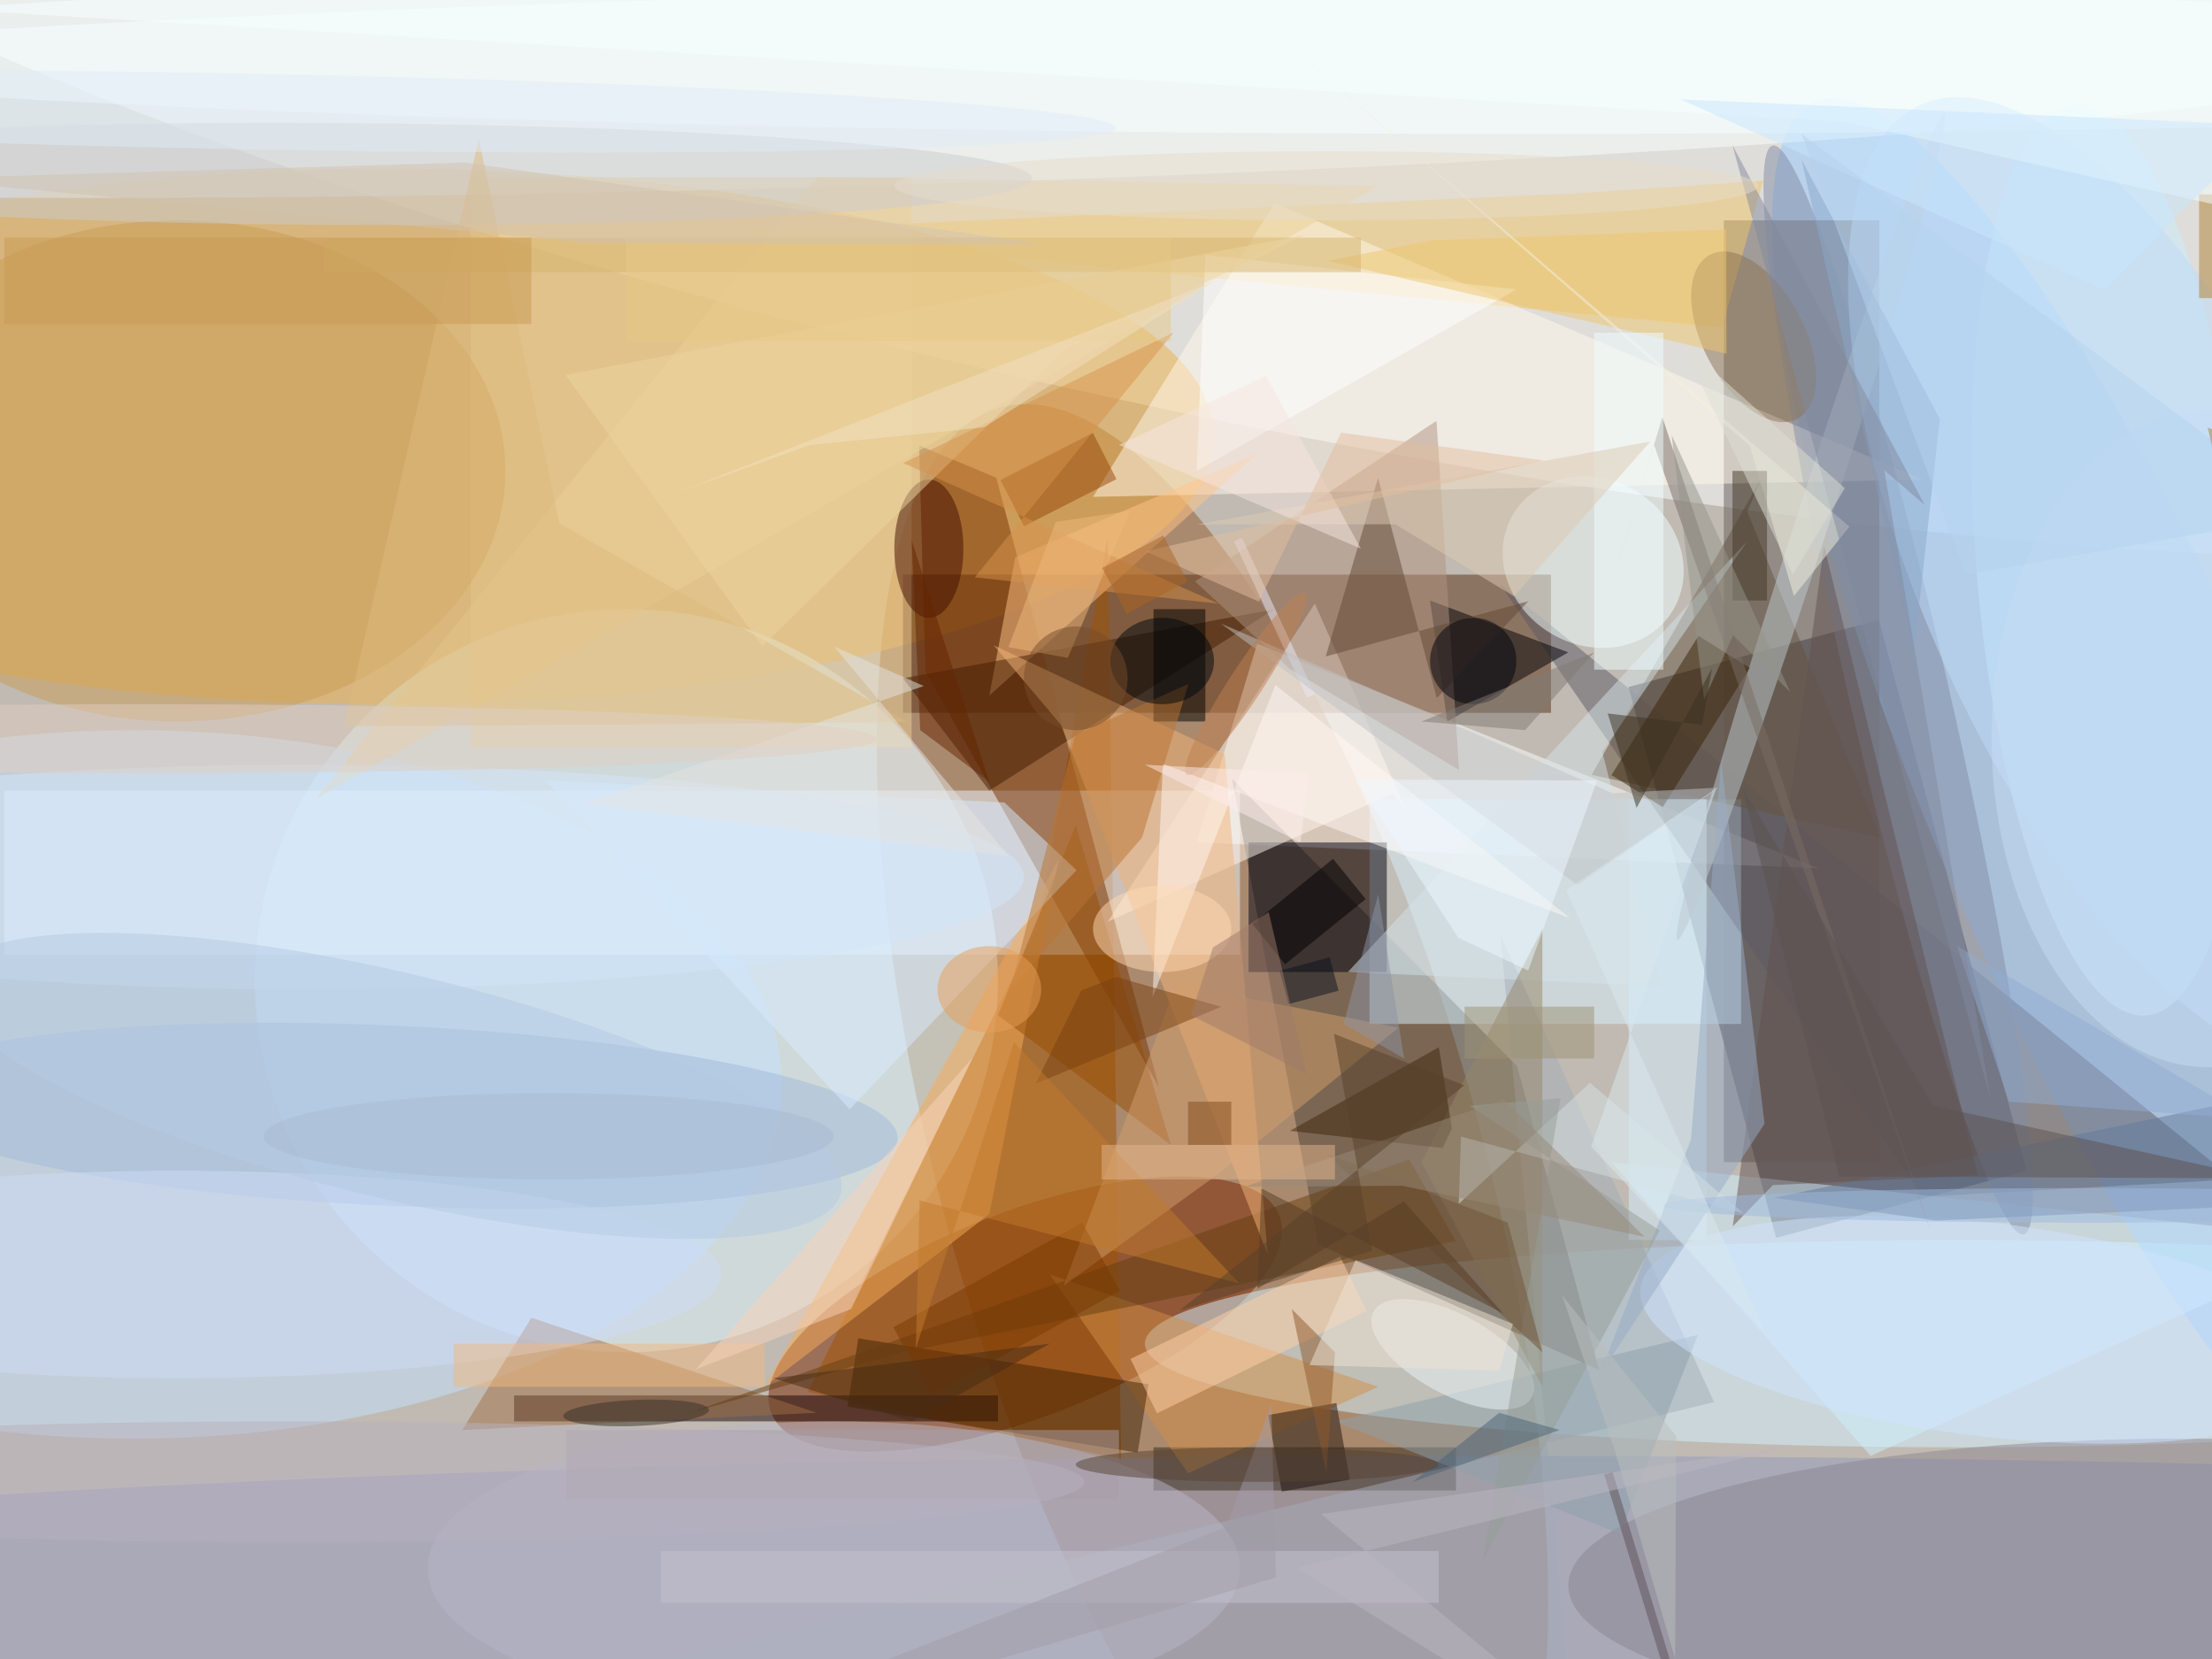
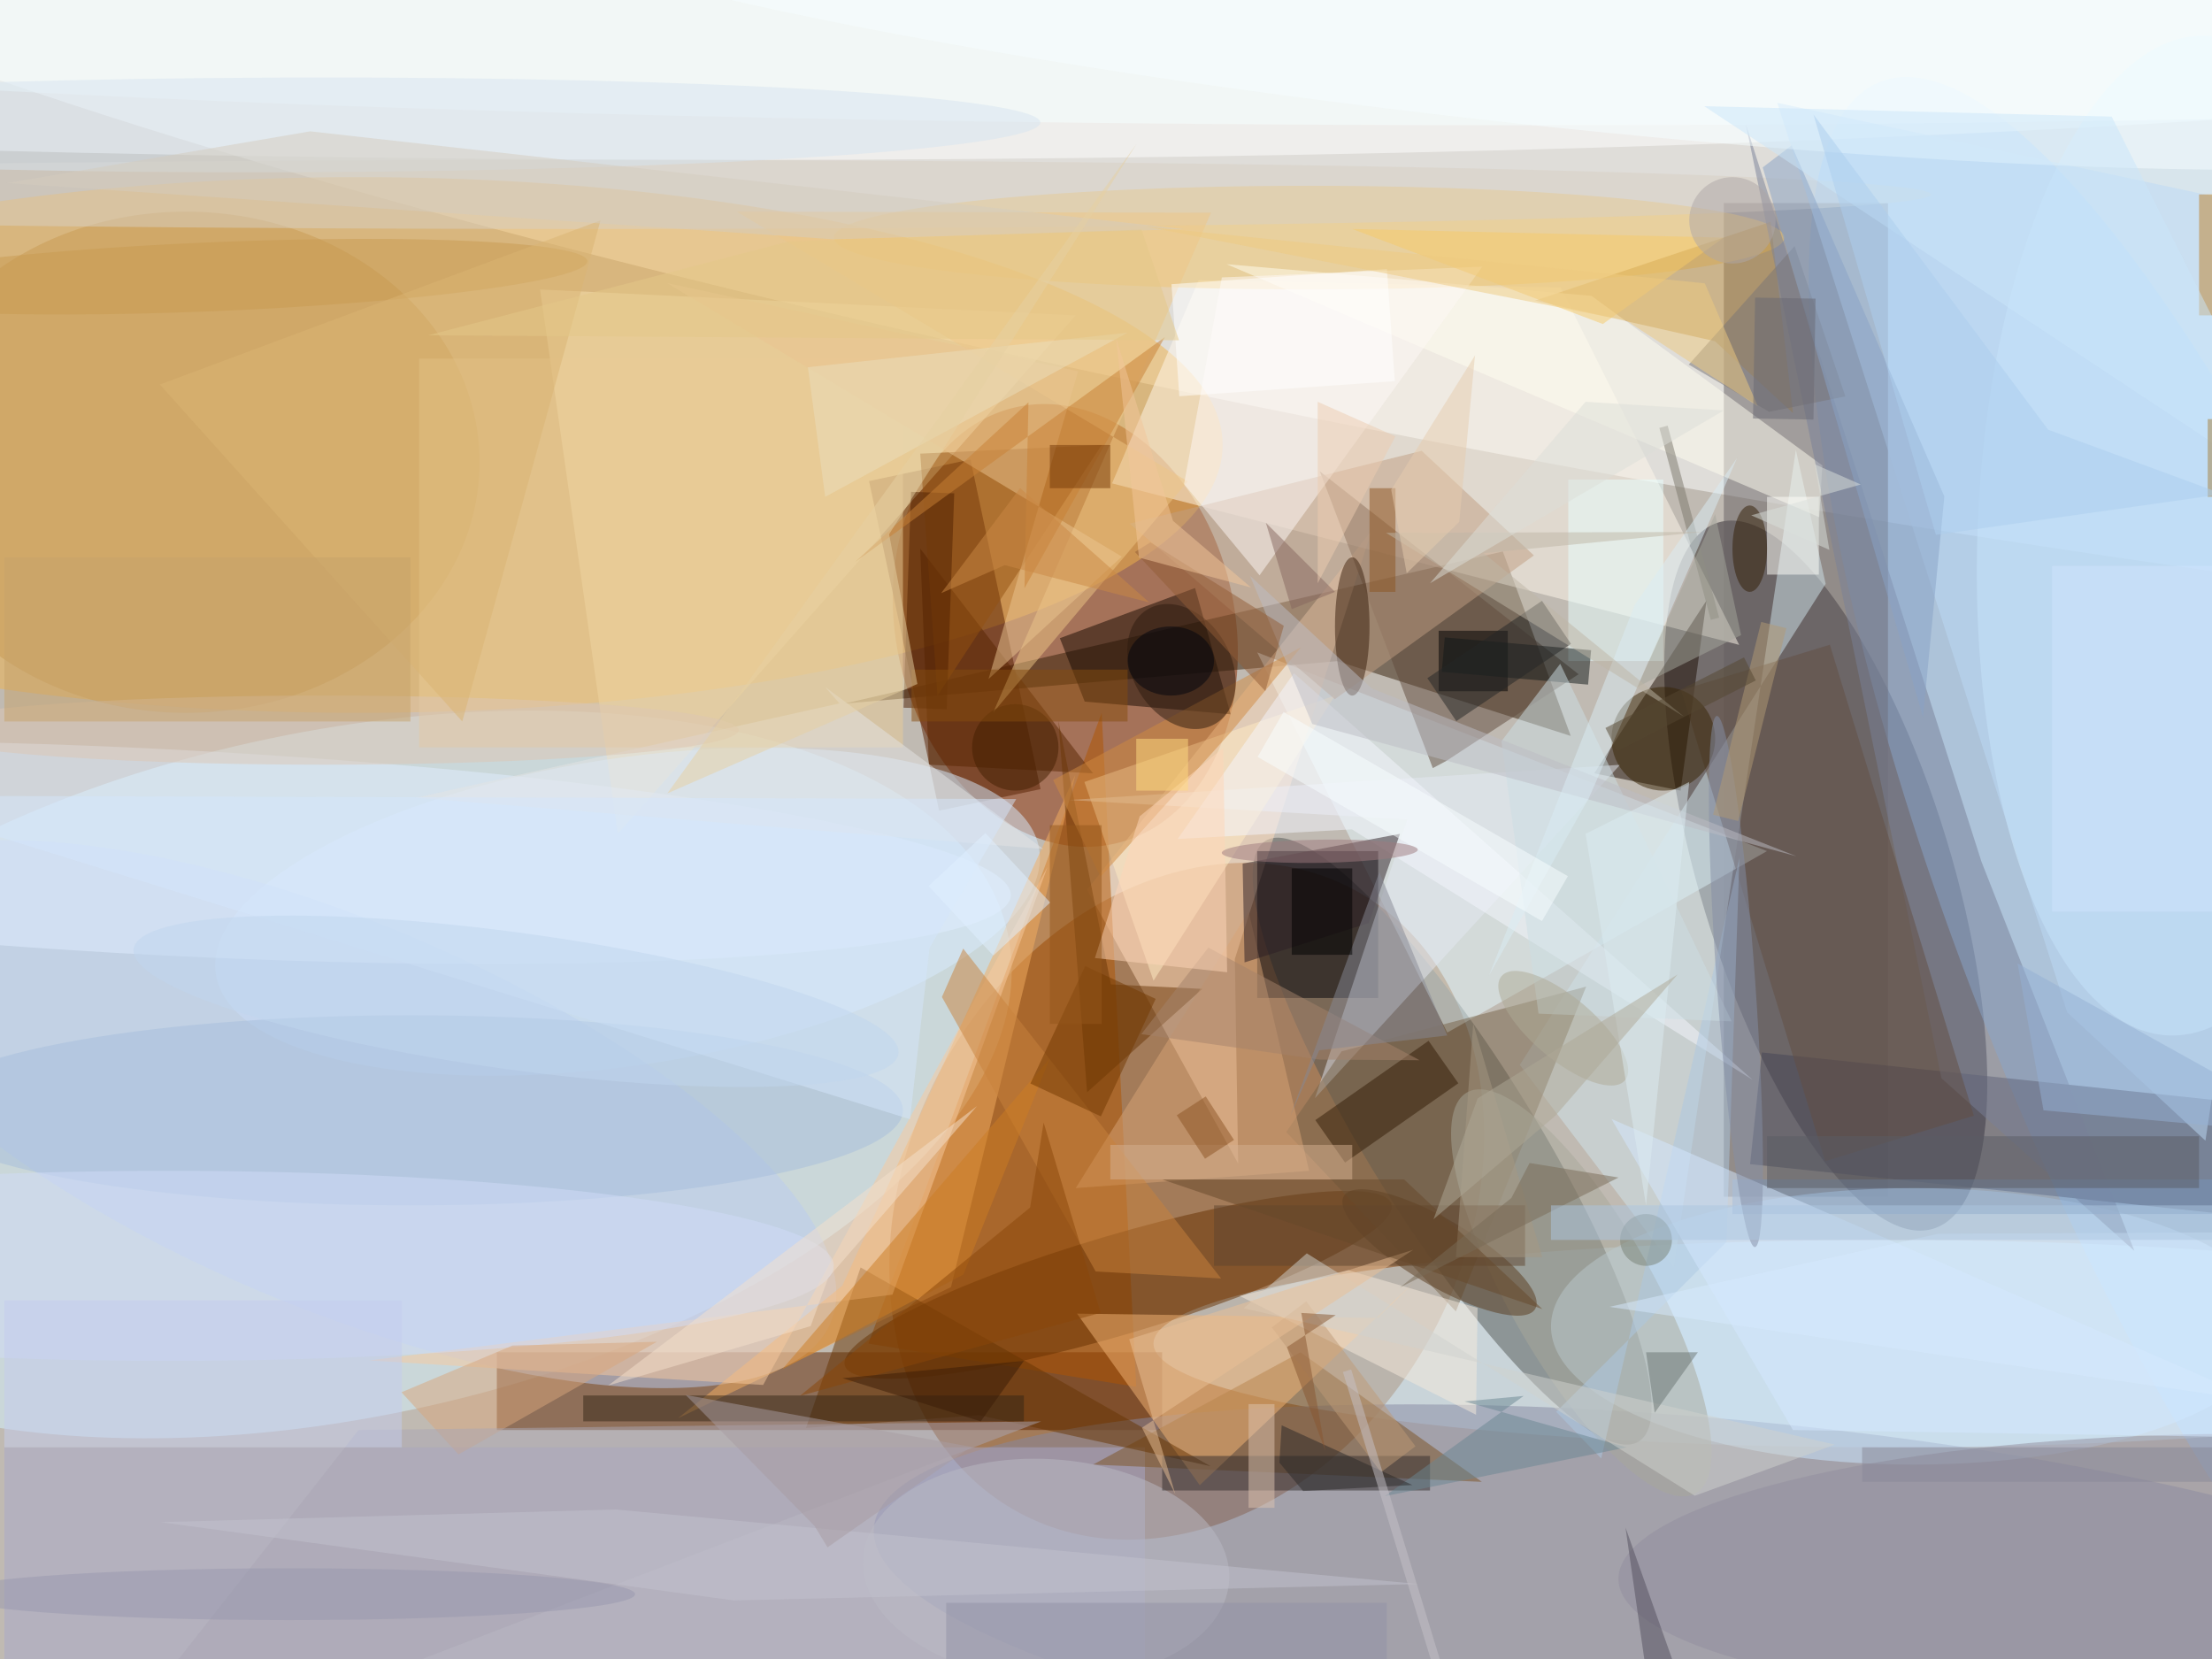
<svg xmlns="http://www.w3.org/2000/svg" version="1.1" width="1024" height="768">
  <rect x="0" y="0" width="1024" height="768" fill="#c0bab2" />
  <g transform="scale(4) translate(0.5 0.5)">
-     <g transform="translate(139.8279 135.2916) rotate(-15.50327) scale(31.22364 91.9691)">
-       <ellipse fill="#935b2d" fill-opacity="0.502" cx="0" cy="0" rx="1" ry="1" />
-     </g>
-     <g transform="translate(144.637 0) rotate(191.9344) scale(211.8905 47.97638)">
-       <ellipse fill="#fdffff" fill-opacity="0.502" cx="0" cy="0" rx="1" ry="1" />
-     </g>
-     <g transform="translate(211 107) rotate(75) scale(66 30)">
-       <rect fill="#221c27" fill-opacity="0.502" x="-0.5" y="-0.5" width="1" height="1" />
-     </g>
-     <ellipse fill="#edaf47" fill-opacity="0.502" cx="44" cy="50" rx="96" ry="31" />
-     <ellipse fill="#ddf7ff" fill-opacity="0.502" cx="72" cy="113" rx="43" ry="43" />
-     <g transform="translate(118.1492 151.5823) rotate(158.7775) scale(31.53541 11.90614)">
-       <ellipse fill="#782500" fill-opacity="0.502" cx="0" cy="0" rx="1" ry="1" />
-     </g>
-     <ellipse fill="#c3e1ff" fill-opacity="0.502" cx="15" cy="125" rx="75" ry="41" />
-     <rect fill="#582f12" fill-opacity="0.502" x="104" y="66" width="75" height="16" />
-     <ellipse fill="#d3f1ff" fill-opacity="0.502" cx="226" cy="155" rx="94" ry="12" />
-     <g transform="translate(243.6427 91.69546) rotate(247.0274) scale(87.31523 20.72845)">
-       <ellipse fill="#93c5fd" fill-opacity="0.502" cx="0" cy="0" rx="1" ry="1" />
-     </g>
-     <polygon fill="#ffffff" fill-opacity="0.502" points="138,97 145,74 210,100" />
-     <ellipse fill="#9298be" fill-opacity="0.502" cx="172" cy="185" rx="255" ry="17" />
-     <rect fill="#655c5a" fill-opacity="0.502" x="199" y="25" width="18" height="109" />
-     <polygon fill="#4a4239" fill-opacity="0.502" points="142.095,89.659,175.086,122.889,184.561,158.047,152.061,143.522" />
-     <polygon fill="#a15200" fill-opacity="0.502" points="127.68,61.722,129.249,168.372,92.989,160.575,119.563,106.835" />
-     <g transform="translate(91.59733 10.14116) rotate(268.4519) scale(11.08661 194.6518)">
-       <ellipse fill="#f9ffff" fill-opacity="0.502" cx="0" cy="0" rx="1" ry="1" />
-     </g>
-     <rect fill="#d7f2ff" fill-opacity="0.502" x="158" y="92" width="43" height="26" />
-     <rect fill="#ebf3ff" fill-opacity="0.502" x="0" y="91" width="143" height="19" />
-     <polygon fill="#793300" fill-opacity="0.502" points="106.587,77.193,105.878,51.062,114.794,54.783,133.636,125.334" />
-     <g transform="translate(243.7167 64.35818) rotate(175.4841) scale(15.50915 52.82569)">
-       <ellipse fill="#cbeeff" fill-opacity="0.502" cx="0" cy="0" rx="1" ry="1" />
-     </g>
-     <polygon fill="#efc366" fill-opacity="0.502" points="83.863,26.27,182.169,21.862,203.567,20.409,198.795,37.39" />
-     <rect fill="#170000" fill-opacity="0.502" x="59" y="161" width="56" height="3" />
-     <polygon fill="#5c5b64" fill-opacity="0.502" points="258,136 173,67 222,138" />
-     <rect fill="#ebd09a" fill-opacity="0.502" x="54" y="20" width="51" height="66" />
-     <polygon fill="#d0efff" fill-opacity="0.502" points="186,134 271,143 216,168" />
-     <rect fill="#000010" fill-opacity="0.502" x="144" y="97" width="16" height="15" />
-     <polygon fill="#fef7eb" fill-opacity="0.502" points="222,55 126,57 147,23" />
-     <ellipse fill="#ca9c55" fill-opacity="0.502" cx="20" cy="54" rx="38" ry="29" />
-     <polygon fill="#000005" fill-opacity="0.502" points="167,83 165,69 181,75" />
-     <ellipse fill="#8c8590" fill-opacity="0.502" cx="252" cy="183" rx="71" ry="17" />
-     <g transform="translate(183.8807 64.5488) rotate(-58.64028) scale(9.596818 10.78427)">
-       <ellipse fill="#f2ffff" fill-opacity="0.502" cx="0" cy="0" rx="1" ry="1" />
-     </g>
-     <polygon fill="#fff8f0" fill-opacity="0.502" points="127.708,106.169,151.666,69.354,162.321,93.44,160.693,91.326" />
-     <rect fill="#342b1b" fill-opacity="0.502" x="133" y="167" width="35" height="5" />
-     <polygon fill="#a4acb8" fill-opacity="0.502" points="182.182,206.593,12.493,207,197.869,161.763,173.154,107.75" />
-     <polygon fill="#ffc387" fill-opacity="0.502" points="114,80 117,64 145,52" />
-     <g transform="translate(44.78435 128.624) rotate(92.59108) scale(10.43765 58.66218)">
-       <ellipse fill="#a2b9db" fill-opacity="0.502" cx="0" cy="0" rx="1" ry="1" />
-     </g>
-     <polygon fill="#421c00" fill-opacity="0.502" points="114,91 147,70 104,78" />
-     <polygon fill="#655540" fill-opacity="0.502" points="217.144,96.43,183.704,89.172,203.375,54.804,201.72,58.737" />
-     <rect fill="#d5f0ff" fill-opacity="0.502" x="188" y="92" width="9" height="51" />
-     <polygon fill="#ebcf98" fill-opacity="0.502" points="94,20 36,92 159,21" />
-     <polygon fill="#a06f44" fill-opacity="0.502" points="61,152 53,165 94,163" />
-     <polygon fill="#d28d47" fill-opacity="0.502" points="121,147 137,170 159,160" />
-     <ellipse fill="#f6ffff" fill-opacity="0.502" cx="176" cy="0" rx="255" ry="15" />
-     <polygon fill="#f8ac56" fill-opacity="0.502" points="114,140 88,160 122,99" />
-     <g transform="translate(219.1781 79.35072) rotate(167.007) scale(5.762748 64.65242)">
-       <ellipse fill="#808ba3" fill-opacity="0.502" cx="0" cy="0" rx="1" ry="1" />
-     </g>
-     <g transform="translate(115 161) rotate(189) scale(34 8)">
-       <rect fill="#422303" fill-opacity="0.502" x="-0.5" y="-0.5" width="1" height="1" />
-     </g>
-     <polygon fill="#673e11" fill-opacity="0.502" points="103.863,156.02,167.984,143.135,162.596,133.701,78.994,163.112" />
-     <polygon fill="#f1b478" fill-opacity="0.502" points="146.219,144.705,141.245,86.778,114.507,74.183,122.284,83.376" />
-     <ellipse fill="#b7b6c6" fill-opacity="0.502" cx="96" cy="181" rx="47" ry="17" />
-     <polygon fill="#b0927f" fill-opacity="0.502" points="165.748,48.208,168.355,88.603,148.71,76.862,137.81,66.788" />
-     <g transform="translate(37.94294 19.63425) rotate(0.361478) scale(80.98241 5.899964)">
-       <ellipse fill="#c9cbce" fill-opacity="0.502" cx="0" cy="0" rx="1" ry="1" />
-     </g>
-     <polygon fill="#954c00" fill-opacity="0.502" points="135,132 124,95 115,117" />
-     <polygon fill="#d8ecff" fill-opacity="0.502" points="124.086,100.207,115.741,92.371,62.651,89.802,97.835,127.885" />
-     <g transform="translate(209.0727 60.45434) rotate(197.894) scale(1.90859 50.25112)">
-       <ellipse fill="#bdc9d0" fill-opacity="0.502" cx="0" cy="0" rx="1" ry="1" />
-     </g>
-     <ellipse fill="#430e00" fill-opacity="0.502" cx="107" cy="63" rx="4" ry="8" />
-     <polygon fill="#d19d6c" fill-opacity="0.502" points="161.353,118.428,135.62,113.418,122.599,148.292,140.497,135.362" />
-     <ellipse fill="#cedbf8" fill-opacity="0.502" cx="20" cy="147" rx="63" ry="12" />
-     <polygon fill="#deb97c" fill-opacity="0.502" points="54.91,15.578,39.34,83.568,104.518,83.066,64.226,60.05" />
-     <polygon fill="#d4e2e8" fill-opacity="0.502" points="155.494,111.99,191.834,113.658,184.938,86.513,201.741,62.105" />
-     <rect fill="#000000" fill-opacity="0.502" x="133" y="70" width="6" height="13" />
-     <g transform="translate(194 83) rotate(302) scale(19 7)">
-       <rect fill="#382306" fill-opacity="0.502" x="-0.5" y="-0.5" width="1" height="1" />
-     </g>
-     <g transform="translate(202.4542 38.47924) rotate(241.8112) scale(10.75587 5.83571)">
-       <ellipse fill="#8c7252" fill-opacity="0.502" cx="0" cy="0" rx="1" ry="1" />
-     </g>
-     <polygon fill="#8ea0a9" fill-opacity="0.502" points="154,164 196,154 187,177" />
-     <g transform="translate(151 167) rotate(170) scale(8 9)">
-       <rect fill="#20130b" fill-opacity="0.502" x="-0.5" y="-0.5" width="1" height="1" />
-     </g>
-     <g transform="translate(246.7596 66.71784) rotate(155.5358) scale(24.2371 60.48916)">
-       <ellipse fill="#bedbfa" fill-opacity="0.502" cx="0" cy="0" rx="1" ry="1" />
-     </g>
-     <polygon fill="#fef7f3" fill-opacity="0.502" points="181.222,105.769,134.085,87.9,132.884,114.943,147.101,78.784" />
-     <polygon fill="#968668" fill-opacity="0.502" points="164,134 178,160 178,107" />
-     <g transform="translate(167.6291 156.2392) rotate(208.4102) scale(10.40858 4.605798)">
-       <ellipse fill="#ecf6fa" fill-opacity="0.502" cx="0" cy="0" rx="1" ry="1" />
-     </g>
-     <g transform="translate(229.6424 153.3956) rotate(186.8292) scale(40.57747 12.35849)">
-       <ellipse fill="#cfe4ff" fill-opacity="0.502" cx="0" cy="0" rx="1" ry="1" />
-     </g>
-     <polygon fill="#627a9c" fill-opacity="0.502" points="271,138.537,223.566,140.76,204.783,138.12,257.373,127.158" />
-     <polygon fill="#ffffff" fill-opacity="0.502" points="175,33 138,54 139,29" />
-     <polygon fill="#edc56f" fill-opacity="0.502" points="199.314,40.441,199.278,26.044,165.18,27.305,153.165,29.694" />
-     <polygon fill="#3f270e" fill-opacity="0.502" points="148.788,130.376,166.453,132.361,167.535,130.127,166.023,120.696" />
-     <polygon fill="#604934" fill-opacity="0.502" points="176.388,69.073,152.926,75.475,158.987,54.808,165.781,80.294" />
-     <polygon fill="#625350" fill-opacity="0.502" points="228.388,135.522,210.603,62.651,200.041,141.422,204.685,136.653" />
-     <g transform="translate(122 55) rotate(243) scale(6 12)">
-       <rect fill="#964707" fill-opacity="0.502" x="-0.5" y="-0.5" width="1" height="1" />
-     </g>
-     <g transform="translate(144 154) rotate(244) scale(7 27)">
-       <rect fill="#ffd0a6" fill-opacity="0.502" x="-0.5" y="-0.5" width="1" height="1" />
-     </g>
-     <polygon fill="#f1efe0" fill-opacity="0.502" points="213.528,60.448,144.988,1.493,202.024,51.122,207.116,68.485" />
-     <polygon fill="#98acc5" fill-opacity="0.502" points="198.694,87.588,195.196,131.368,184.538,158.798,203.71,129.557" />
-     <polygon fill="#796d64" fill-opacity="0.502" points="182.761,78.1,190.932,51,222.859,141.736,191.892,47.772" />
-     <polygon fill="#8aa7c9" fill-opacity="0.502" points="208,18 224,48 221,75" />
-     <polygon fill="#d3e0e1" fill-opacity="0.502" points="168.327,138.827,183.515,124.816,201.287,139.933,168.582,131.032" />
-     <polygon fill="#b97532" fill-opacity="0.502" points="137.043,78.642,131.677,96.427,116.41,114.136,123.949,84.553" />
-     <rect fill="#d6b36d" fill-opacity="0.502" x="37" y="27" width="120" height="4" />
-     <rect fill="#f0fdff" fill-opacity="0.502" x="184" y="38" width="8" height="39" />
-     <g transform="translate(147 71) rotate(335) scale(1 20)">
-       <rect fill="#e9eafa" fill-opacity="0.502" x="-0.5" y="-0.5" width="1" height="1" />
-     </g>
-     <g transform="translate(151 105) rotate(141) scale(12 6)">
+     <g transform="translate(136.8418 138.5263) rotate(28.28582) scale(32.29082 40.92811)">
+       <ellipse fill="#853c00" fill-opacity="0.502" cx="0" cy="0" rx="1" ry="1" />
+     </g>
+     <g transform="translate(210.8007 100.8354) rotate(73.06936) scale(42.71702 14.58389)">
+       <ellipse fill="#29222a" fill-opacity="0.502" cx="0" cy="0" rx="1" ry="1" />
+     </g>
+     <g transform="translate(122.7898 71.88372) rotate(257.1247) scale(25.89289 19.60688)">
+       <ellipse fill="#8a2b00" fill-opacity="0.502" cx="0" cy="0" rx="1" ry="1" />
+     </g>
+     <g transform="translate(188.9869 19.21565) rotate(100.3275) scale(35.19489 255)">
+       <ellipse fill="#fcffff" fill-opacity="0.502" cx="0" cy="0" rx="1" ry="1" />
+     </g>
+     <ellipse fill="#efb24a" fill-opacity="0.502" cx="41" cy="51" rx="100" ry="31" />
+     <g transform="translate(38.73767 123.8507) rotate(258.1733) scale(39.69517 79.09754)">
+       <ellipse fill="#d3f4ff" fill-opacity="0.502" cx="0" cy="0" rx="1" ry="1" />
+     </g>
+     <g transform="translate(255 106.1558) rotate(338.707) scale(28.3465 104.3135)">
+       <ellipse fill="#9accff" fill-opacity="0.502" cx="0" cy="0" rx="1" ry="1" />
+     </g>
+     <polygon fill="#351e09" fill-opacity="0.502" points="154.272,76.015,181.285,84.673,173.425,63.322,97.244,80.923" />
+     <ellipse fill="#d2edff" fill-opacity="0.502" cx="218" cy="155" rx="85" ry="12" />
+     <rect fill="#5f2500" fill-opacity="0.502" x="57" y="156" width="77" height="9" />
+     <rect fill="#655f61" fill-opacity="0.502" x="199" y="23" width="19" height="115" />
+     <g transform="translate(199.3109 185.4239) rotate(95.29421) scale(21.61996 99.09428)">
+       <ellipse fill="#8687a2" fill-opacity="0.502" cx="0" cy="0" rx="1" ry="1" />
+     </g>
+     <g transform="translate(167.5601 131.5689) rotate(238.1313) scale(40.91919 9.567928)">
+       <ellipse fill="#525655" fill-opacity="0.502" cx="0" cy="0" rx="1" ry="1" />
+     </g>
+     <polygon fill="#e6f9ff" fill-opacity="0.502" points="204,98 167,119 145,75" />
+     <g transform="translate(243 132) rotate(186) scale(81 13)">
+       <rect fill="#444556" fill-opacity="0.502" x="-0.5" y="-0.5" width="1" height="1" />
+     </g>
+     <polygon fill="#ffdbbb" fill-opacity="0.502" points="158.255,60.885,125.316,102.476,142.794,134.145,142.409,110.478" />
+     <ellipse fill="#ffffff" fill-opacity="0.502" cx="85" cy="0" rx="255" ry="18" />
+     <polygon fill="#fff8eb" fill-opacity="0.502" points="128.2,55.442,138.226,31.931,180.111,32.766,200.781,74.132" />
+     <g transform="translate(110 73) rotate(258) scale(39 12)">
+       <rect fill="#561f00" fill-opacity="0.502" x="-0.5" y="-0.5" width="1" height="1" />
+     </g>
+     <ellipse fill="#f1c365" fill-opacity="0.502" cx="151" cy="27" rx="55" ry="6" />
+     <polygon fill="#af5500" fill-opacity="0.502" points="131,160 127,82 100,155" />
+     <polygon fill="#f5e0ae" fill-opacity="0.502" points="62,33 71,96 124,36" />
+     <rect fill="#000007" fill-opacity="0.502" x="145" y="98" width="14" height="17" />
+     <polygon fill="#1a0a00" fill-opacity="0.502" points="197,69 194,91 184,89" />
+     <g transform="translate(72.12339 105.0143) rotate(171.4128) scale(48.19152 17.76597)">
+       <ellipse fill="#d7ecff" fill-opacity="0.502" cx="0" cy="0" rx="1" ry="1" />
+     </g>
+     <g transform="translate(252.6785 61.48962) rotate(272.1376) scale(57.88485 24.3171)">
+       <ellipse fill="#d1edff" fill-opacity="0.502" cx="0" cy="0" rx="1" ry="1" />
+     </g>
+     <ellipse fill="#cbe7ff" fill-opacity="0.502" cx="221" cy="153" rx="42" ry="16" />
+     <g transform="translate(128.8981 148.1963) rotate(163.5143) scale(32.97742 5.76176)">
+       <ellipse fill="#663000" fill-opacity="0.502" cx="0" cy="0" rx="1" ry="1" />
+     </g>
+     <ellipse fill="#c89a53" fill-opacity="0.502" cx="21" cy="53" rx="34" ry="29" />
+     <g transform="translate(38.37118 128.4416) rotate(292.8564) scale(22.31911 62.14071)">
+       <ellipse fill="#baccef" fill-opacity="0.502" cx="0" cy="0" rx="1" ry="1" />
+     </g>
+     <rect fill="#a7a8c9" fill-opacity="0.502" x="0" y="167" width="132" height="25" />
+     <polygon fill="#604a3d" fill-opacity="0.502" points="152.246,54.053,182.193,77.53,166.899,87.553,165.32,88.395" />
+     <polygon fill="#7c5323" fill-opacity="0.502" points="150,156 171,171 126,169" />
+     <polygon fill="#d0e4eb" fill-opacity="0.502" points="210.787,67.069,175.391,122.742,193.212,146.177,207.338,51.569" />
+     <polygon fill="#170900" fill-opacity="0.502" points="125.034,80.698,122.16,73.359,137.807,67.551,141.925,82.166" />
+     <polygon fill="#b88c41" fill-opacity="0.502" points="177.158,34.29,204.422,25.174,207.007,47.309,197.971,38.989" />
+     <polygon fill="#f3ad61" fill-opacity="0.502" points="109.561,148.46,123.945,89.189,96.984,148.296,77.973,163.63" />
+     <g transform="translate(18.56151 98.1426) rotate(272.9262) scale(11.92584 98.04608)">
+       <ellipse fill="#dfeeff" fill-opacity="0.502" cx="0" cy="0" rx="1" ry="1" />
+     </g>
+     <polygon fill="#e3e8f1" fill-opacity="0.502" points="123.222,92.086,186.997,88.011,151.686,126.59,162.386,94.336" />
+     <polygon fill="#f4b576" fill-opacity="0.502" points="163.021,147.988,138.349,171.383,124.147,151.528,158.985,152.026" />
+     <ellipse fill="#f5ffff" fill-opacity="0.502" cx="176" cy="0" rx="252" ry="14" />
+     <polygon fill="#766248" fill-opacity="0.502" points="183.07,113.683,154.768,121.171,148.359,130.513,167.99,151.272" />
+     <polygon fill="#fffdf0" fill-opacity="0.502" points="210.04,59.351,141.454,30.076,183.691,33.74,210.408,53.368" />
+     <polygon fill="#ffebc3" fill-opacity="0.502" points="154,80 133,113 125,90" />
+     <polygon fill="#673502" fill-opacity="0.502" points="99.099,146.186,139.597,169.187,112.813,163.286,92.779,164.755" />
+     <g transform="translate(182.511 149.1263) rotate(150.2872) scale(8.298378 26.70148)">
+       <ellipse fill="#a7a79a" fill-opacity="0.502" cx="0" cy="0" rx="1" ry="1" />
+     </g>
+     <polygon fill="#592400" fill-opacity="0.502" points="106,63 107,88 126,89" />
+     <g transform="translate(170 76) rotate(90) scale(7 8)">
      <rect fill="#000000" fill-opacity="0.502" x="-0.5" y="-0.5" width="1" height="1" />
    </g>
-     <rect fill="#a89da7" fill-opacity="0.502" x="65" y="165" width="64" height="8" />
-     <polygon fill="#ecd39f" fill-opacity="0.502" points="122.796,39.913,150.521,26.677,64.933,42.88,87.73,74.301" />
-     <polygon fill="#8f592b" fill-opacity="0.502" points="153,170 154,156 149,151" />
-     <ellipse fill="#00020f" fill-opacity="0.502" cx="170" cy="76" rx="5" ry="5" />
-     <polygon fill="#bec2c4" fill-opacity="0.502" points="186.12,91.293,140.794,71.659,182.099,101.93,198.401,90.651" />
-     <polygon fill="#dbc9b2" fill-opacity="0.502" points="138.016,60.202,190.496,50.596,174.723,68.518,160.971,60.169" />
-     <polygon fill="#959d97" fill-opacity="0.502" points="169.574,127.469,180.102,126.614,171.043,180.313,191.58,141.9" />
-     <polygon fill="#784110" fill-opacity="0.502" points="128.698,112.573,124.652,114.127,119.342,124.929,140.828,116.018" />
-     <polygon fill="#92abd2" fill-opacity="0.502" points="226,109 260,129 232,127" />
-     <rect fill="#ae8034" fill-opacity="0.502" x="254" y="22" width="2" height="12" />
-     <rect fill="#efb780" fill-opacity="0.502" x="52" y="155" width="36" height="5" />
-     <ellipse fill="#d2e6fa" fill-opacity="0.502" cx="35" cy="101" rx="83" ry="13" />
-     <polygon fill="#652500" fill-opacity="0.502" points="105,62 114,90 106,84" />
-     <rect fill="#c89a53" fill-opacity="0.502" x="0" y="27" width="61" height="10" />
-     <ellipse fill="#ffdab3" fill-opacity="0.502" cx="134" cy="107" rx="8" ry="5" />
-     <polygon fill="#ebf7fe" fill-opacity="0.502" points="184.341,89.827,176.361,111.818,168.276,108.033,156.364,89.722" />
-     <polygon fill="#6e5337" fill-opacity="0.502" points="178,156 153,133 174,141" />
-     <polygon fill="#573b22" fill-opacity="0.502" points="145.489,137.036,145.013,148.654,161.96,138.536,173.452,151.502" />
-     <rect fill="#c3c2ce" fill-opacity="0.502" x="76" y="179" width="90" height="6" />
-     <polygon fill="#efe2d3" fill-opacity="0.502" points="173.025,158.123,151.051,157.49,156.386,145.323,174.59,152.719" />
-     <ellipse fill="#00070c" fill-opacity="0.502" cx="134" cy="76" rx="6" ry="5" />
-     <polygon fill="#d6924d" fill-opacity="0.502" points="140.544,69.365,112.317,66.318,135.31,37.991,104.031,53.09" />
-     <polygon fill="#988a79" fill-opacity="0.502" points="161.766,136.718,143.475,136.863,173.528,126.754,189.849,142.648" />
-     <polygon fill="#f6feff" fill-opacity="0.502" points="213.249,13.617,258.129,23.693,259.802,-16,-7.826,0.517" />
-     <ellipse fill="#e69e56" fill-opacity="0.502" cx="114" cy="114" rx="6" ry="5" />
-     <polygon fill="#eeb87a" fill-opacity="0.502" points="116.216,74.398,121.686,59.912,130.312,58.604,123.077,75.633" />
-     <polygon fill="#f8d3b9" fill-opacity="0.502" points="80,158 112,122 98,151" />
-     <g transform="translate(116 151) rotate(61) scale(9 25)">
-       <rect fill="#7a3800" fill-opacity="0.502" x="-0.5" y="-0.5" width="1" height="1" />
-     </g>
-     <g transform="translate(45.22754 125.1739) rotate(103.4896) scale(13.03297 53.05239)">
-       <ellipse fill="#b3c9e2" fill-opacity="0.502" cx="0" cy="0" rx="1" ry="1" />
-     </g>
-     <g transform="translate(26.40432 12.36828) rotate(1.069816) scale(102.2474 4.379143)">
-       <ellipse fill="#ddebf7" fill-opacity="0.502" cx="0" cy="0" rx="1" ry="1" />
-     </g>
-     <polygon fill="#e3e4e2" fill-opacity="0.502" points="96.045,74.34,106.409,78.894,67.011,92.541,116.244,98.597" />
-     <rect fill="#453829" fill-opacity="0.502" x="200" y="54" width="4" height="15" />
-     <polygon fill="#4a6277" fill-opacity="0.502" points="173,163 163,171 180,165" />
-     <ellipse fill="#b8afbd" fill-opacity="0.502" cx="33" cy="171" rx="92" ry="7" />
-     <ellipse fill="#c6dcf5" fill-opacity="0.502" cx="255" cy="85" rx="25" ry="38" />
-     <g transform="translate(143.6886 78.65816) rotate(123.1053) scale(12.53068 1.93327)">
-       <ellipse fill="#bd7f52" fill-opacity="0.502" cx="0" cy="0" rx="1" ry="1" />
-     </g>
-     <g transform="translate(189 181) rotate(253) scale(23 1)">
-       <rect fill="#5d5056" fill-opacity="0.502" x="-0.5" y="-0.5" width="1" height="1" />
-     </g>
-     <polygon fill="#a19ba7" fill-opacity="0.502" points="62.594,207,141.433,176.232,146.624,161.978,147.169,182.067" />
-     <polygon fill="#5d5250" fill-opacity="0.502" points="212.363,135.665,201.114,90.61,223.243,127.457,261.335,135.875" />
-     <polygon fill="#807a75" fill-opacity="0.502" points="176,84 184,75 164,83" />
-     <polygon fill="#f5e6df" fill-opacity="0.502" points="157,63 146,43 129,51" />
-     <rect fill="#e6c886" fill-opacity="0.502" x="72" y="27" width="63" height="12" />
-     <ellipse fill="#9ebadd" fill-opacity="0.502" cx="241" cy="139" rx="49" ry="2" />
-     <polygon fill="#e1be9d" fill-opacity="0.502" points="178.182,52.804,132.035,63.306,145.191,69.133,154.702,49.577" />
-     <polygon fill="#d9e7ed" fill-opacity="0.502" points="183.654,132.196,203.78,153.743,180.757,102.52,198.131,90.741" />
-     <g transform="translate(73.12028 163.0238) rotate(87.5823) scale(1.508546 8.438369)">
-       <ellipse fill="#373026" fill-opacity="0.502" cx="0" cy="0" rx="1" ry="1" />
-     </g>
-     <polygon fill="#8d93a6" fill-opacity="0.502" points="159,103 155,118 162,122" />
-     <g transform="translate(151 113) rotate(165) scale(6 4)">
-       <rect fill="#0c131f" fill-opacity="0.502" x="-0.5" y="-0.5" width="1" height="1" />
-     </g>
-     <polygon fill="#f2e0c0" fill-opacity="0.502" points="113.397,48.945,93.143,51.028,77.821,56.537,140.023,32.067" />
-     <polygon fill="#9d7a6a" fill-opacity="0.502" points="137.332,116.98,150.701,123.796,146.335,105.068,139.883,109.154" />
-     <ellipse fill="#dfcec2" fill-opacity="0.502" cx="16" cy="85" rx="85" ry="4" />
-     <polygon fill="#c8e6fd" fill-opacity="0.502" points="243,33 262,14 194,11" />
-     <polygon fill="#bbb5c2" fill-opacity="0.502" points="206.873,166.874,152.387,174.724,191.492,207,149.58,180.965" />
-     <polygon fill="#828a9d" fill-opacity="0.502" points="229.871,126.709,217.584,53.93,222.267,57.957,199.998,16.291" />
-     <polygon fill="#c17a2d" fill-opacity="0.502" points="105.937,138.433,105.484,155.616,116.854,120.111,142.922,148.031" />
-     <polygon fill="#58402a" fill-opacity="0.502" points="153.882,119.15,168.981,125.113,135.98,151.189,158.287,144.244" />
-     <polygon fill="#94938a" fill-opacity="0.502" points="206.69,79.588,192.963,49.854,196.721,80.478,200.079,73.018" />
-     <rect fill="#e1b48b" fill-opacity="0.502" x="127" y="132" width="27" height="4" />
-     <polygon fill="#b3d2ee" fill-opacity="0.502" points="227,66 267,59 208,15" />
-     <rect fill="#9c9175" fill-opacity="0.502" x="169" y="116" width="15" height="6" />
-     <ellipse fill="#e5dcc9" fill-opacity="0.502" cx="153" cy="21" rx="50" ry="4" />
-     <ellipse fill="#a7bad0" fill-opacity="0.502" cx="63" cy="131" rx="33" ry="5" />
-     <polygon fill="#dedfd4" fill-opacity="0.502" points="194,39 213,56 207,66" />
-     <g transform="translate(132 66) rotate(242) scale(6 8)">
-       <rect fill="#ac6522" fill-opacity="0.502" x="-0.5" y="-0.5" width="1" height="1" />
-     </g>
-     <polygon fill="#fcecea" fill-opacity="0.502" points="150,97 132,88 151,89" />
-     <ellipse fill="#774c2a" fill-opacity="0.502" cx="124" cy="78" rx="6" ry="6" />
-     <polygon fill="#b9bdbe" fill-opacity="0.502" points="193.367,191.468,193.483,165.704,180.294,149.425,186.324,167.183" />
-     <rect fill="#824b1c" fill-opacity="0.502" x="137" y="127" width="5" height="5" />
-     <polygon fill="#462d15" fill-opacity="0.502" points="121,155 105,164 89,159" />
-     <polygon fill="#d0c2af" fill-opacity="0.502" points="53.297,18.308,-9.996,20.189,68.216,27.672,120.861,27.839" />
-     <polygon fill="#3d311e" fill-opacity="0.502" points="196.493,83.377,185.562,82.069,188.906,92.996,197.634,76.823" />
-     <polygon fill="#a57e3d" fill-opacity="0.502" points="255,49 264,52 259,66" />
-     <ellipse fill="#574332" fill-opacity="0.502" cx="145" cy="169" rx="21" ry="2" />
+     <ellipse fill="#d7d0c3" fill-opacity="0.502" cx="67" cy="22" rx="156" ry="4" />
+     <polygon fill="#c09d82" fill-opacity="0.502" points="177.02,63.781,164.031,51.674,130.241,60.098,153.98,80.424" />
+     <polygon fill="#788097" fill-opacity="0.502" points="201.566,13.939,228.82,99.223,246.512,144.257,224.186,124.288" />
+     <ellipse fill="#a6bedc" fill-opacity="0.502" cx="47" cy="128" rx="57" ry="11" />
+     <polygon fill="#bcd9f6" fill-opacity="0.502" points="205.189,11.403,238.742,116.657,254.742,131.516,270.469,25.391" />
+     <polygon fill="#6a3607" fill-opacity="0.502" points="121.988,82.911,125.311,125.913,138.648,113.947,128.069,113.424" />
+     <g transform="translate(166.0986 144.4561) rotate(30.51699) scale(12.85565 3.822171)">
+       <ellipse fill="#593b1c" fill-opacity="0.502" cx="0" cy="0" rx="1" ry="1" />
+     </g>
+     <g transform="translate(211 104) rotate(253) scale(57 18)">
+       <rect fill="#634f43" fill-opacity="0.502" x="-0.5" y="-0.5" width="1" height="1" />
+     </g>
+     <polygon fill="#d8a476" fill-opacity="0.502" points="151,135 124,137 144,105" />
+     <g transform="translate(255 181.2079) rotate(359.1019) scale(68.20439 15.74215)">
+       <ellipse fill="#928e9e" fill-opacity="0.502" cx="0" cy="0" rx="1" ry="1" />
+     </g>
+     <polygon fill="#f6eadb" fill-opacity="0.502" points="142.966,149.48,170.327,163.232,170.498,150.868,155.542,146.501" />
+     <rect fill="#e9cc95" fill-opacity="0.502" x="48" y="41" width="56" height="45" />
+     <polygon fill="#edc686" fill-opacity="0.502" points="84.772,23.995,139.65,24.119,114.437,81.969,136.958,55.215" />
+     <polygon fill="#f8ca9d" fill-opacity="0.502" points="102.786,149.332,120.729,99.839,87.821,159.784,42.184,156.945" />
+     <g transform="translate(120.5725 181.1576) rotate(183.4013) scale(21.2205 12.79931)">
+       <ellipse fill="#babac4" fill-opacity="0.502" cx="0" cy="0" rx="1" ry="1" />
+     </g>
+     <polygon fill="#f4f5fc" fill-opacity="0.502" points="149.248,77.401,202.339,124.472,155.96,95.483,135.792,96.595" />
+     <rect fill="#e7ffff" fill-opacity="0.502" x="181" y="55" width="11" height="21" />
+     <rect fill="#322d2d" fill-opacity="0.502" x="134" y="168" width="31" height="4" />
+     <polygon fill="#fdf8f6" fill-opacity="0.502" points="171.053,30.356,140.909,31.605,136.533,55.522,145.27,66.08" />
+     <g transform="translate(175 76) rotate(185) scale(17 4)">
+       <rect fill="#111819" fill-opacity="0.502" x="-0.5" y="-0.5" width="1" height="1" />
+     </g>
+     <g transform="translate(160 127) rotate(235) scale(6 16)">
+       <rect fill="#331c07" fill-opacity="0.502" x="-0.5" y="-0.5" width="1" height="1" />
+     </g>
+     <ellipse fill="#361c0b" fill-opacity="0.502" cx="156" cy="72" rx="2" ry="8" />
+     <polygon fill="#2c1f25" fill-opacity="0.502" points="157.92,106.325,161.522,96.003,143.311,99.445,143.536,110.883" />
+     <ellipse fill="#cfdcf8" fill-opacity="0.502" cx="19" cy="146" rx="77" ry="11" />
+     <rect fill="#fffff9" fill-opacity="0.502" x="204" y="57" width="6" height="9" />
+     <polygon fill="#cf8a41" fill-opacity="0.502" points="126.877,100.972,121.382,89.777,150.084,74.397,141.989,84.186" />
+     <polygon fill="#acc8e1" fill-opacity="0.502" points="179.606,162.896,199.31,143.238,200.808,98.78,184.812,168.293" />
+     <polygon fill="#925011" fill-opacity="0.502" points="108,80 106,52 127,51" />
+     <polygon fill="#f5ca69" fill-opacity="0.502" points="156,26 185,37 199,27" />
+     <polygon fill="#ccdee4" fill-opacity="0.502" points="177.556,116.81,199.915,117.706,180.066,76.319,173.26,85.291" />
+     <rect fill="#7793ba" fill-opacity="0.502" x="200" y="136" width="56" height="4" />
+     <polygon fill="#787477" fill-opacity="0.502" points="194.942,41.695,207.193,27.983,213.067,45.376,204.241,47.163" />
+     <g transform="translate(195 60) rotate(165) scale(1 23)">
+       <rect fill="#7b776b" fill-opacity="0.502" x="-0.5" y="-0.5" width="1" height="1" />
+     </g>
+     <rect fill="#352617" fill-opacity="0.502" x="67" y="161" width="51" height="3" />
+     <polygon fill="#d3e7ff" fill-opacity="0.502" points="207,165 271,166 186,129" />
+     <rect fill="#be822a" fill-opacity="0.502" x="254" y="22" width="2" height="14" />
+     <ellipse fill="#372202" fill-opacity="0.502" cx="192" cy="85" rx="6" ry="6" />
+     <g transform="translate(32.75266 13.95582) rotate(359.8199) scale(87.14724 5.480198)">
+       <ellipse fill="#d5e4ef" fill-opacity="0.502" cx="0" cy="0" rx="1" ry="1" />
+     </g>
+     <polygon fill="#c8823d" fill-opacity="0.502" points="108.511,114.887,126.306,146.652,140.822,147.462,110.973,109.281" />
+     <polygon fill="#88a2c5" fill-opacity="0.502" points="224.524,56.955,206.85,16.322,203.506,18.873,222.057,82.488" />
+     <polygon fill="#d7a67c" fill-opacity="0.502" points="58.804,155.223,45.964,160.63,52.565,167.826,75.519,154.787" />
+     <polygon fill="#a4a59b" fill-opacity="0.502" points="201,73 198,59 189,79" />
+     <g transform="translate(136.2353 76.63858) rotate(149.5235) scale(5.703913 7.693519)">
+       <ellipse fill="#2d1b0e" fill-opacity="0.502" cx="0" cy="0" rx="1" ry="1" />
+     </g>
+     <polygon fill="#aaa5b3" fill-opacity="0.502" points="8,207 41,165 120,164" />
+     <g transform="translate(155 160) rotate(233) scale(21 5)">
+       <rect fill="#bd9a77" fill-opacity="0.502" x="-0.5" y="-0.5" width="1" height="1" />
+     </g>
+     <polygon fill="#e3e3e3" fill-opacity="0.502" points="47.65,91.826,120.243,97.755,94.964,78.981,96.652,80.902" />
+     <rect fill="#ddc3b0" fill-opacity="0.502" x="144" y="162" width="3" height="12" />
+     <polygon fill="#e9c48f" fill-opacity="0.502" points="113.905,78.084,124.271,42.468,76.671,32.251,129.331,63.921" />
+     <polygon fill="#6a8692" fill-opacity="0.502" points="187.759,167.013,168.99,161.69,175.834,161.054,159.767,172.653" />
+     <polygon fill="#c1c1cd" fill-opacity="0.502" points="70.788,174.2,18.084,175.661,84.429,184.723,163.671,182.824" />
+     <g transform="translate(24.18878 31.52305) rotate(177.6127) scale(43.31686 3.989571)">
+       <ellipse fill="#c79a51" fill-opacity="0.502" cx="0" cy="0" rx="1" ry="1" />
+     </g>
+     <rect fill="#5e452e" fill-opacity="0.502" x="140" y="139" width="36" height="7" />
+     <polygon fill="#e9ddbb" fill-opacity="0.502" points="130,38 95,57 93,42" />
+     <polygon fill="#cb7d22" fill-opacity="0.502" points="121,122 111,147 90,158" />
+     <g transform="translate(200.4 113.0903) rotate(175.8977) scale(2.227128 30.8138)">
+       <ellipse fill="#838da5" fill-opacity="0.502" cx="0" cy="0" rx="1" ry="1" />
+     </g>
+     <polygon fill="#d0d1ce" fill-opacity="0.502" points="150.74,144.555,143.438,150.904,211.844,166.691,195.642,172.607" />
+     <g transform="translate(180.4181 118.5006) rotate(40.18112) scale(9.346862 3.608775)">
+       <ellipse fill="#aeaa95" fill-opacity="0.502" cx="0" cy="0" rx="1" ry="1" />
+     </g>
+     <polygon fill="#94afd4" fill-opacity="0.502" points="269,131 233,111 236,128" />
+     <g transform="translate(107 69) rotate(92) scale(25 5)">
+       <rect fill="#512000" fill-opacity="0.502" x="-0.5" y="-0.5" width="1" height="1" />
+     </g>
+     <g transform="translate(173.9025 0) rotate(276.3146) scale(13.58042 123.5715)">
+       <ellipse fill="#f5fdff" fill-opacity="0.502" cx="0" cy="0" rx="1" ry="1" />
+     </g>
+     <rect fill="#5b5c65" fill-opacity="0.502" x="204" y="131" width="50" height="6" />
+     <polygon fill="#bcbbc3" fill-opacity="0.502" points="158.258,79.174,207.415,98.601,151.374,83.291,144.155,66.13" />
+     <rect fill="#8c5520" fill-opacity="0.502" x="158" y="56" width="3" height="12" />
+     <polygon fill="#a4816b" fill-opacity="0.502" points="163.794,122.202,139.342,109.171,131.586,119.184,152.219,122.124" />
+     <polygon fill="#d3e6fb" fill-opacity="0.502" points="-16,91.582,104.814,129.03,107.083,109.207,117.111,91.974" />
+     <polygon fill="#534e5d" fill-opacity="0.502" points="192.009,207,187.088,196.803,198.504,207,187.621,176.275" />
+     <polygon fill="#fcd6b7" fill-opacity="0.502" points="141.06,86.062,131.404,93.97,126.216,110.376,141.519,112.02" />
+     <ellipse fill="#dbc6b4" fill-opacity="0.502" cx="37" cy="84" rx="48" ry="4" />
+     <rect fill="#9292a5" fill-opacity="0.502" x="109" y="185" width="51" height="7" />
+     <ellipse fill="#798176" fill-opacity="0.502" cx="190" cy="143" rx="3" ry="3" />
+     <polygon fill="#858794" fill-opacity="0.502" points="166.991,119.334,159.134,100.422,148.853,128.614,152.18,121.048" />
+     <polygon fill="#6a7573" fill-opacity="0.502" points="196,156 191,163 190,156" />
+     <polygon fill="#e9bf96" fill-opacity="0.502" points="131.661,164.729,135.53,172.452,130.184,154.49,163.062,144.138" />
+     <rect fill="#000001" fill-opacity="0.502" x="149" y="100" width="7" height="10" />
+     <polygon fill="#a79ca1" fill-opacity="0.502" points="78.855,160.943,93.771,176.107,95.27,178.578,111.877,166.946" />
+     <polygon fill="#d9b372" fill-opacity="0.502" points="53,83 69,25 18,44" />
+     <polygon fill="#2a2929" fill-opacity="0.502" points="162.955,171.365,147.832,164.456,147.568,168.773,150.309,172.059" />
+     <polygon fill="#f3dfcc" fill-opacity="0.502" points="112.568,127.514,69.894,159.846,93.322,152.975,95.355,147.362" />
+     <ellipse fill="#301d05" fill-opacity="0.502" cx="202" cy="63" rx="2" ry="5" />
+     <rect fill="#c4cced" fill-opacity="0.502" x="0" y="150" width="46" height="17" />
+     <g transform="translate(126 120) rotate(205) scale(9 15)">
+       <rect fill="#723900" fill-opacity="0.502" x="-0.5" y="-0.5" width="1" height="1" />
+     </g>
+     <g transform="translate(173 76) rotate(56) scale(6 16)">
+       <rect fill="#252627" fill-opacity="0.502" x="-0.5" y="-0.5" width="1" height="1" />
+     </g>
+     <ellipse fill="#421e00" fill-opacity="0.502" cx="117" cy="86" rx="5" ry="5" />
+     <polygon fill="#d9ecf4" fill-opacity="0.502" points="183.391,91.847,200.534,52.51,188.718,69.462,171.831,112.393" />
+     <polygon fill="#dcebf1" fill-opacity="0.502" points="183,96 190,139 195,90" />
+     <polygon fill="#d4ccbe" fill-opacity="0.502" points="96.043,27.197,0.311,20.687,35.402,14.701,136.483,26.02" />
+     <polygon fill="#a59782" fill-opacity="0.502" points="168,145 178,145 170,118" />
+     <polygon fill="#c9e6f9" fill-opacity="0.502" points="271,67.002,243.89,12.995,196.74,11.791,264.902,56.906" />
+     <polygon fill="#66482b" fill-opacity="0.502" points="178,151 134,136 162,136" />
+     <g transform="translate(163 183) rotate(73) scale(52 1)">
+       <rect fill="#c6c2c7" fill-opacity="0.502" x="-0.5" y="-0.5" width="1" height="1" />
+     </g>
+     <polygon fill="#85665f" fill-opacity="0.502" points="149,70 154,68 146,60" />
+     <polygon fill="#796b56" fill-opacity="0.502" points="186.817,135.777,161.54,148.489,174.412,138.15,176.522,134.096" />
+     <polygon fill="#915d37" fill-opacity="0.502" points="130.847,63.38,145.937,79.48,148.077,71.927,132.639,62.269" />
+     <rect fill="#d4b08f" fill-opacity="0.502" x="128" y="132" width="28" height="4" />
+     <rect fill="#888797" fill-opacity="0.502" x="215" y="167" width="41" height="4" />
+     <g transform="translate(202 83) rotate(194) scale(3 23)">
+       <rect fill="#b29a75" fill-opacity="0.502" x="-0.5" y="-0.5" width="1" height="1" />
+     </g>
+     <polygon fill="#c78035" fill-opacity="0.502" points="134.309,38.515,118.066,67.573,118.525,46.064,98.474,64.531" />
+     <polygon fill="#894709" fill-opacity="0.502" points="120.281,129.412,118.718,139.247,92.064,161.056,126.879,151.435" />
+     <polygon fill="#ebccb0" fill-opacity="0.502" points="161,50 152,46 152,67" />
+     <g transform="translate(114 103) rotate(47) scale(11 9)">
+       <rect fill="#e0efff" fill-opacity="0.502" x="-0.5" y="-0.5" width="1" height="1" />
+     </g>
+     <polygon fill="#885731" fill-opacity="0.502" points="154.084,151.696,150.101,151.448,152.888,167.441,148.439,155.406" />
+     <polygon fill="#d6e9fd" fill-opacity="0.502" points="223.816,142.289,269.375,142.066,271,163.126,185.745,150.746" />
+     <rect fill="#854c0f" fill-opacity="0.502" x="105" y="77" width="25" height="6" />
+     <rect fill="#cfe4fc" fill-opacity="0.502" x="237" y="65" width="19" height="40" />
+     <polygon fill="#aea796" fill-opacity="0.502" points="170.515,126.614,193.654,112.279,179.516,128.619,165.406,140.601" />
+     <rect fill="#abc5df" fill-opacity="0.502" x="179" y="139" width="77" height="4" />
+     <g transform="translate(148 38) rotate(86) scale(13 25)">
+       <rect fill="#ffffff" fill-opacity="0.502" x="-0.5" y="-0.5" width="1" height="1" />
+     </g>
+     <ellipse fill="#9798ad" fill-opacity="0.502" cx="33" cy="184" rx="40" ry="3" />
+     <polygon fill="#bdb5a5" fill-opacity="0.502" points="171.216,63.523,194.406,82.453,159.906,61.167,196.476,61.065" />
+     <polygon fill="#e3c887" fill-opacity="0.502" points="49.073,38.301,135.95,38.882,131.615,26.072,90.769,27.439" />
+     <g transform="translate(163 94) rotate(210) scale(38 6)">
+       <rect fill="#f8fcff" fill-opacity="0.502" x="-0.5" y="-0.5" width="1" height="1" />
+     </g>
+     <rect fill="#a67f3d" fill-opacity="0.502" x="255" y="48" width="1" height="9" />
+     <g transform="translate(59.22186 115.3821) rotate(7.795167) scale(44.671 7.923326)">
+       <ellipse fill="#bfd6ee" fill-opacity="0.502" cx="0" cy="0" rx="1" ry="1" />
+     </g>
+     <rect fill="#ffdc80" fill-opacity="0.502" x="131" y="85" width="6" height="6" />
+     <g transform="translate(194 81) rotate(243) scale(3 18)">
+       <rect fill="#544630" fill-opacity="0.502" x="-0.5" y="-0.5" width="1" height="1" />
+     </g>
+     <polygon fill="#e6cfa2" fill-opacity="0.502" points="131.022,16.178,102.399,61.325,105.674,78.659,76.732,91.321" />
+     <g transform="translate(139 130) rotate(57) scale(6 4)">
+       <rect fill="#8b5424" fill-opacity="0.502" x="-0.5" y="-0.5" width="1" height="1" />
+     </g>
+     <rect fill="#763b08" fill-opacity="0.502" x="121" y="51" width="7" height="5" />
+     <polygon fill="#accded" fill-opacity="0.502" points="236.531,49.227,209.382,12.763,223.545,61.396,256.756,56.682" />
+     <ellipse fill="#00040f" fill-opacity="0.502" cx="135" cy="76" rx="5" ry="4" />
+     <rect fill="#c6a16b" fill-opacity="0.502" x="0" y="64" width="47" height="19" />
+     <ellipse fill="#ada5a5" fill-opacity="0.502" cx="200" cy="25" rx="5" ry="5" />
+     <polygon fill="#ca8844" fill-opacity="0.502" points="108.422,68.147,117.563,55.988,132.51,69.225,115.78,64.908" />
+     <polygon fill="#d9dfdb" fill-opacity="0.502" points="214.857,55.573,209.537,53.238,211.218,63.139,202.172,59.14" />
+     <polygon fill="#edca7f" fill-opacity="0.502" points="132.143,25.724,187.696,36.592,202.937,46.524,196.801,32.292" />
+     <polygon fill="#dbded8" fill-opacity="0.502" points="183,46 165,67 199,47" />
+     <polygon fill="#f1c59a" fill-opacity="0.502" points="135.256,59.779,128.676,38.67,131.317,64.032,144.294,67.499" />
+     <g transform="translate(152.2408 98.01901) rotate(269.0764) scale(1.34321 11.34106)">
+       <ellipse fill="#9d7b7e" fill-opacity="0.502" cx="0" cy="0" rx="1" ry="1" />
+     </g>
+     <g transform="translate(206 41) rotate(181) scale(7 14)">
+       <rect fill="#686973" fill-opacity="0.502" x="-0.5" y="-0.5" width="1" height="1" />
+     </g>
+     <polygon fill="#e5ccae" fill-opacity="0.502" points="160.51,56.18,162.301,65.843,168.384,59.897,170.204,40.641" />
+     <polygon fill="#3b1d06" fill-opacity="0.502" points="97,159 118,157 113,164" />
+     <rect fill="#93561b" fill-opacity="0.502" x="121" y="95" width="6" height="23" />
  </g>
</svg>
